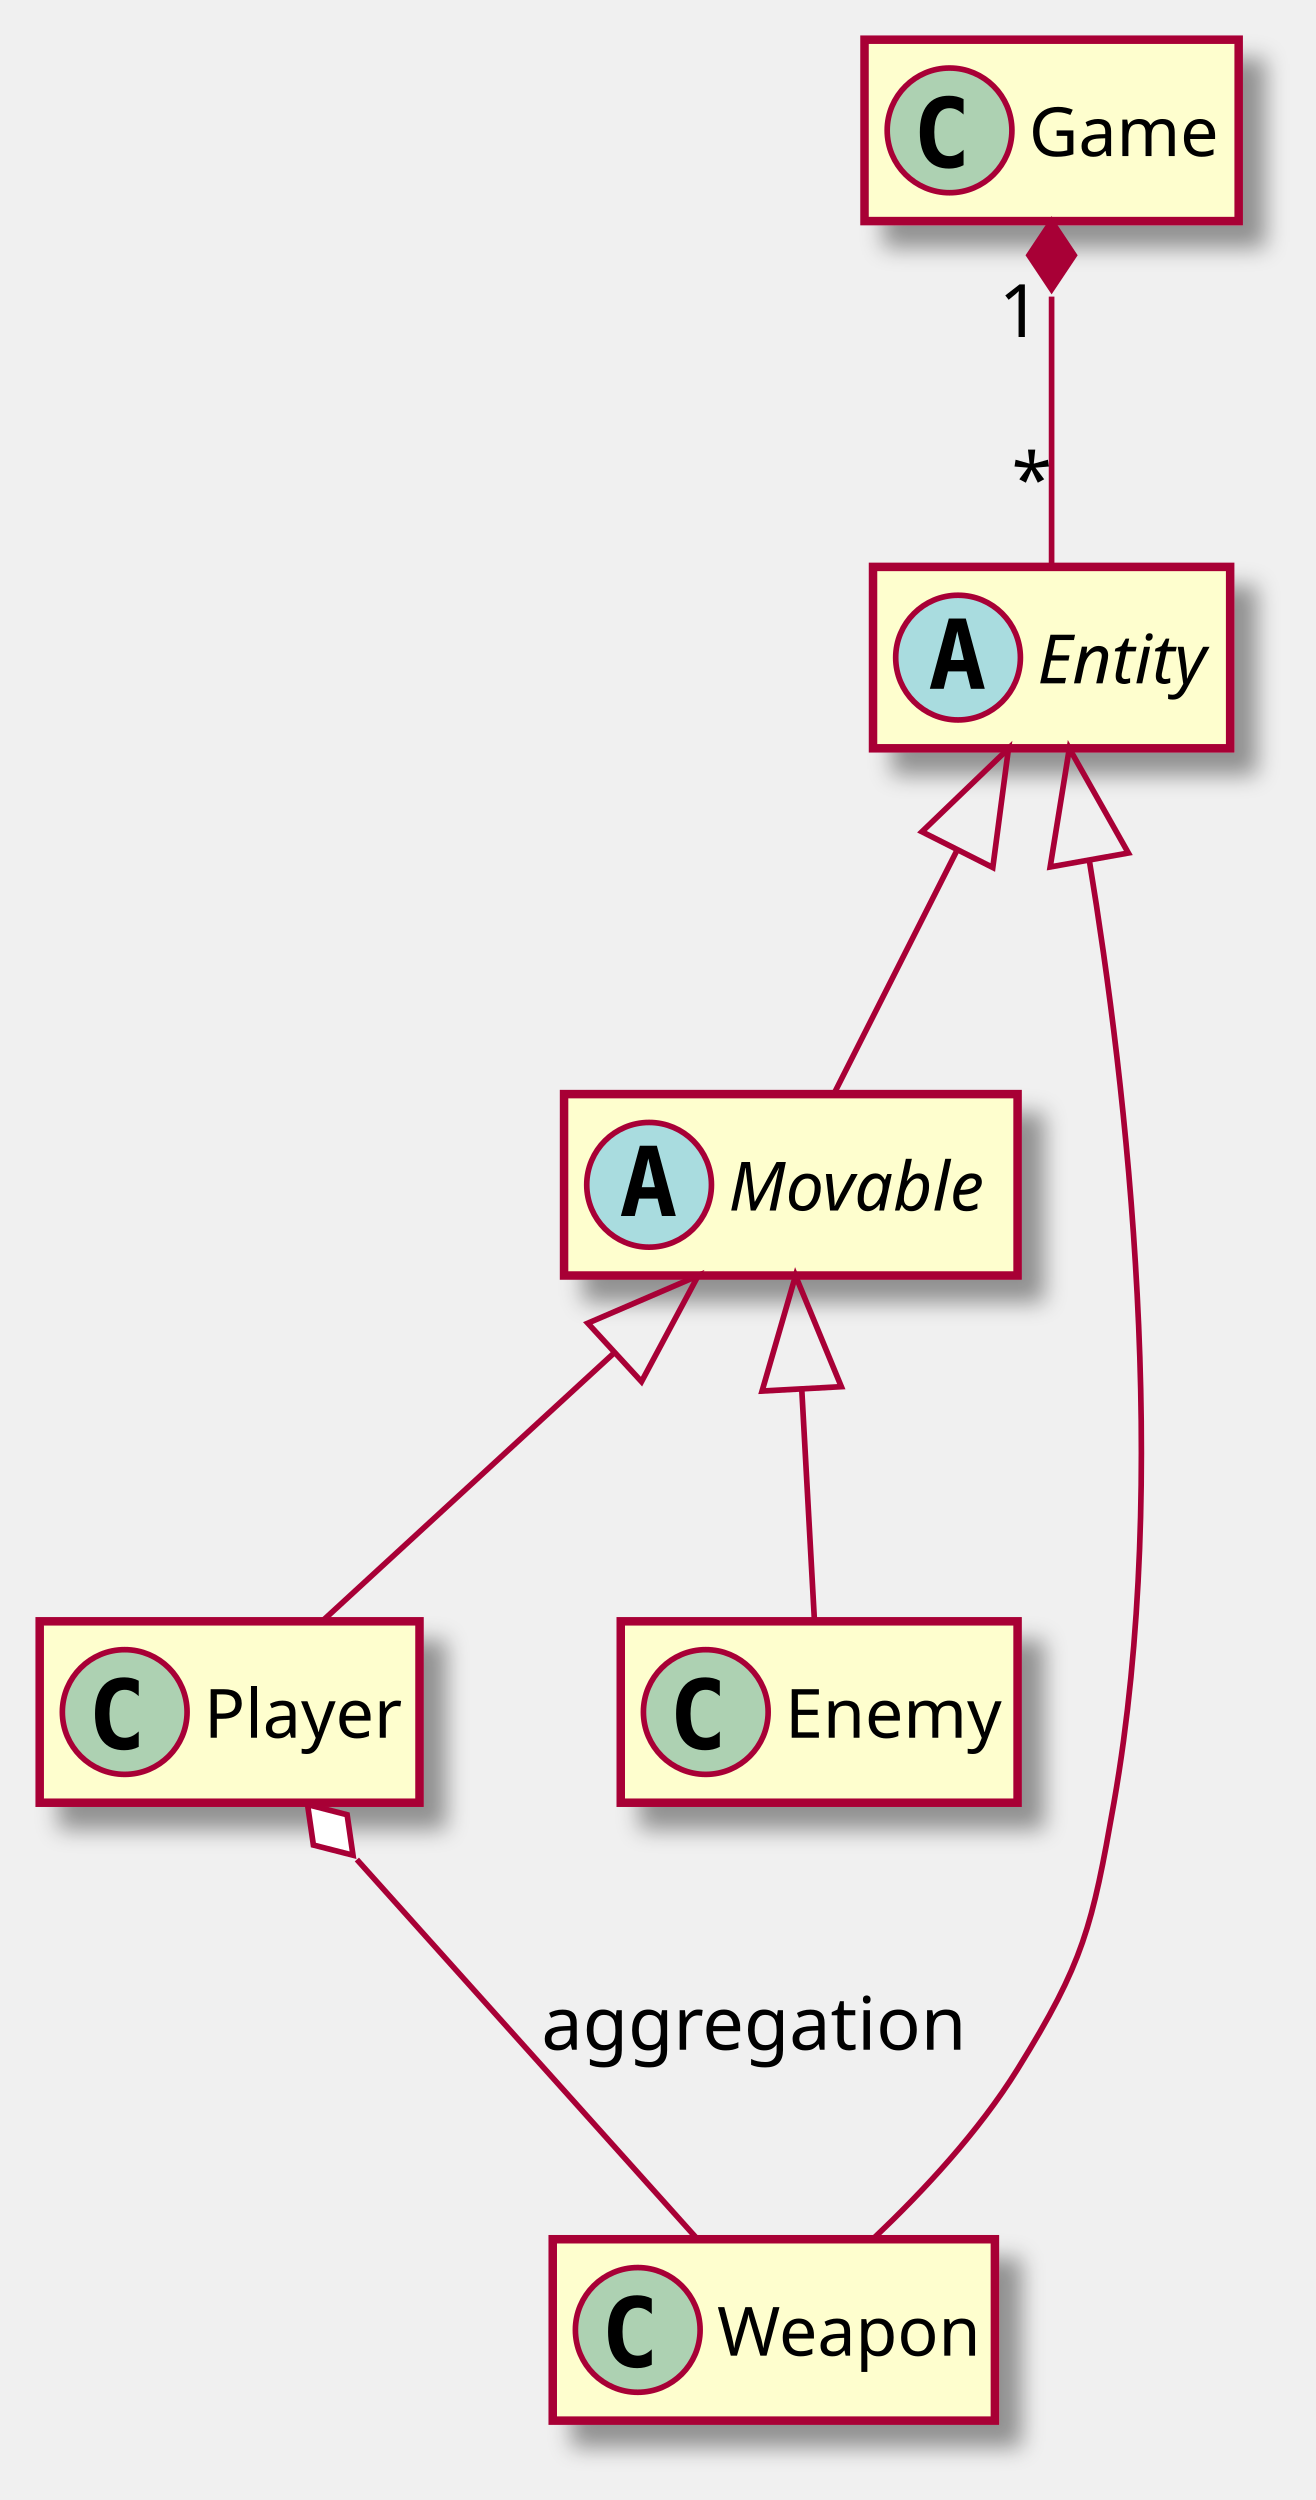
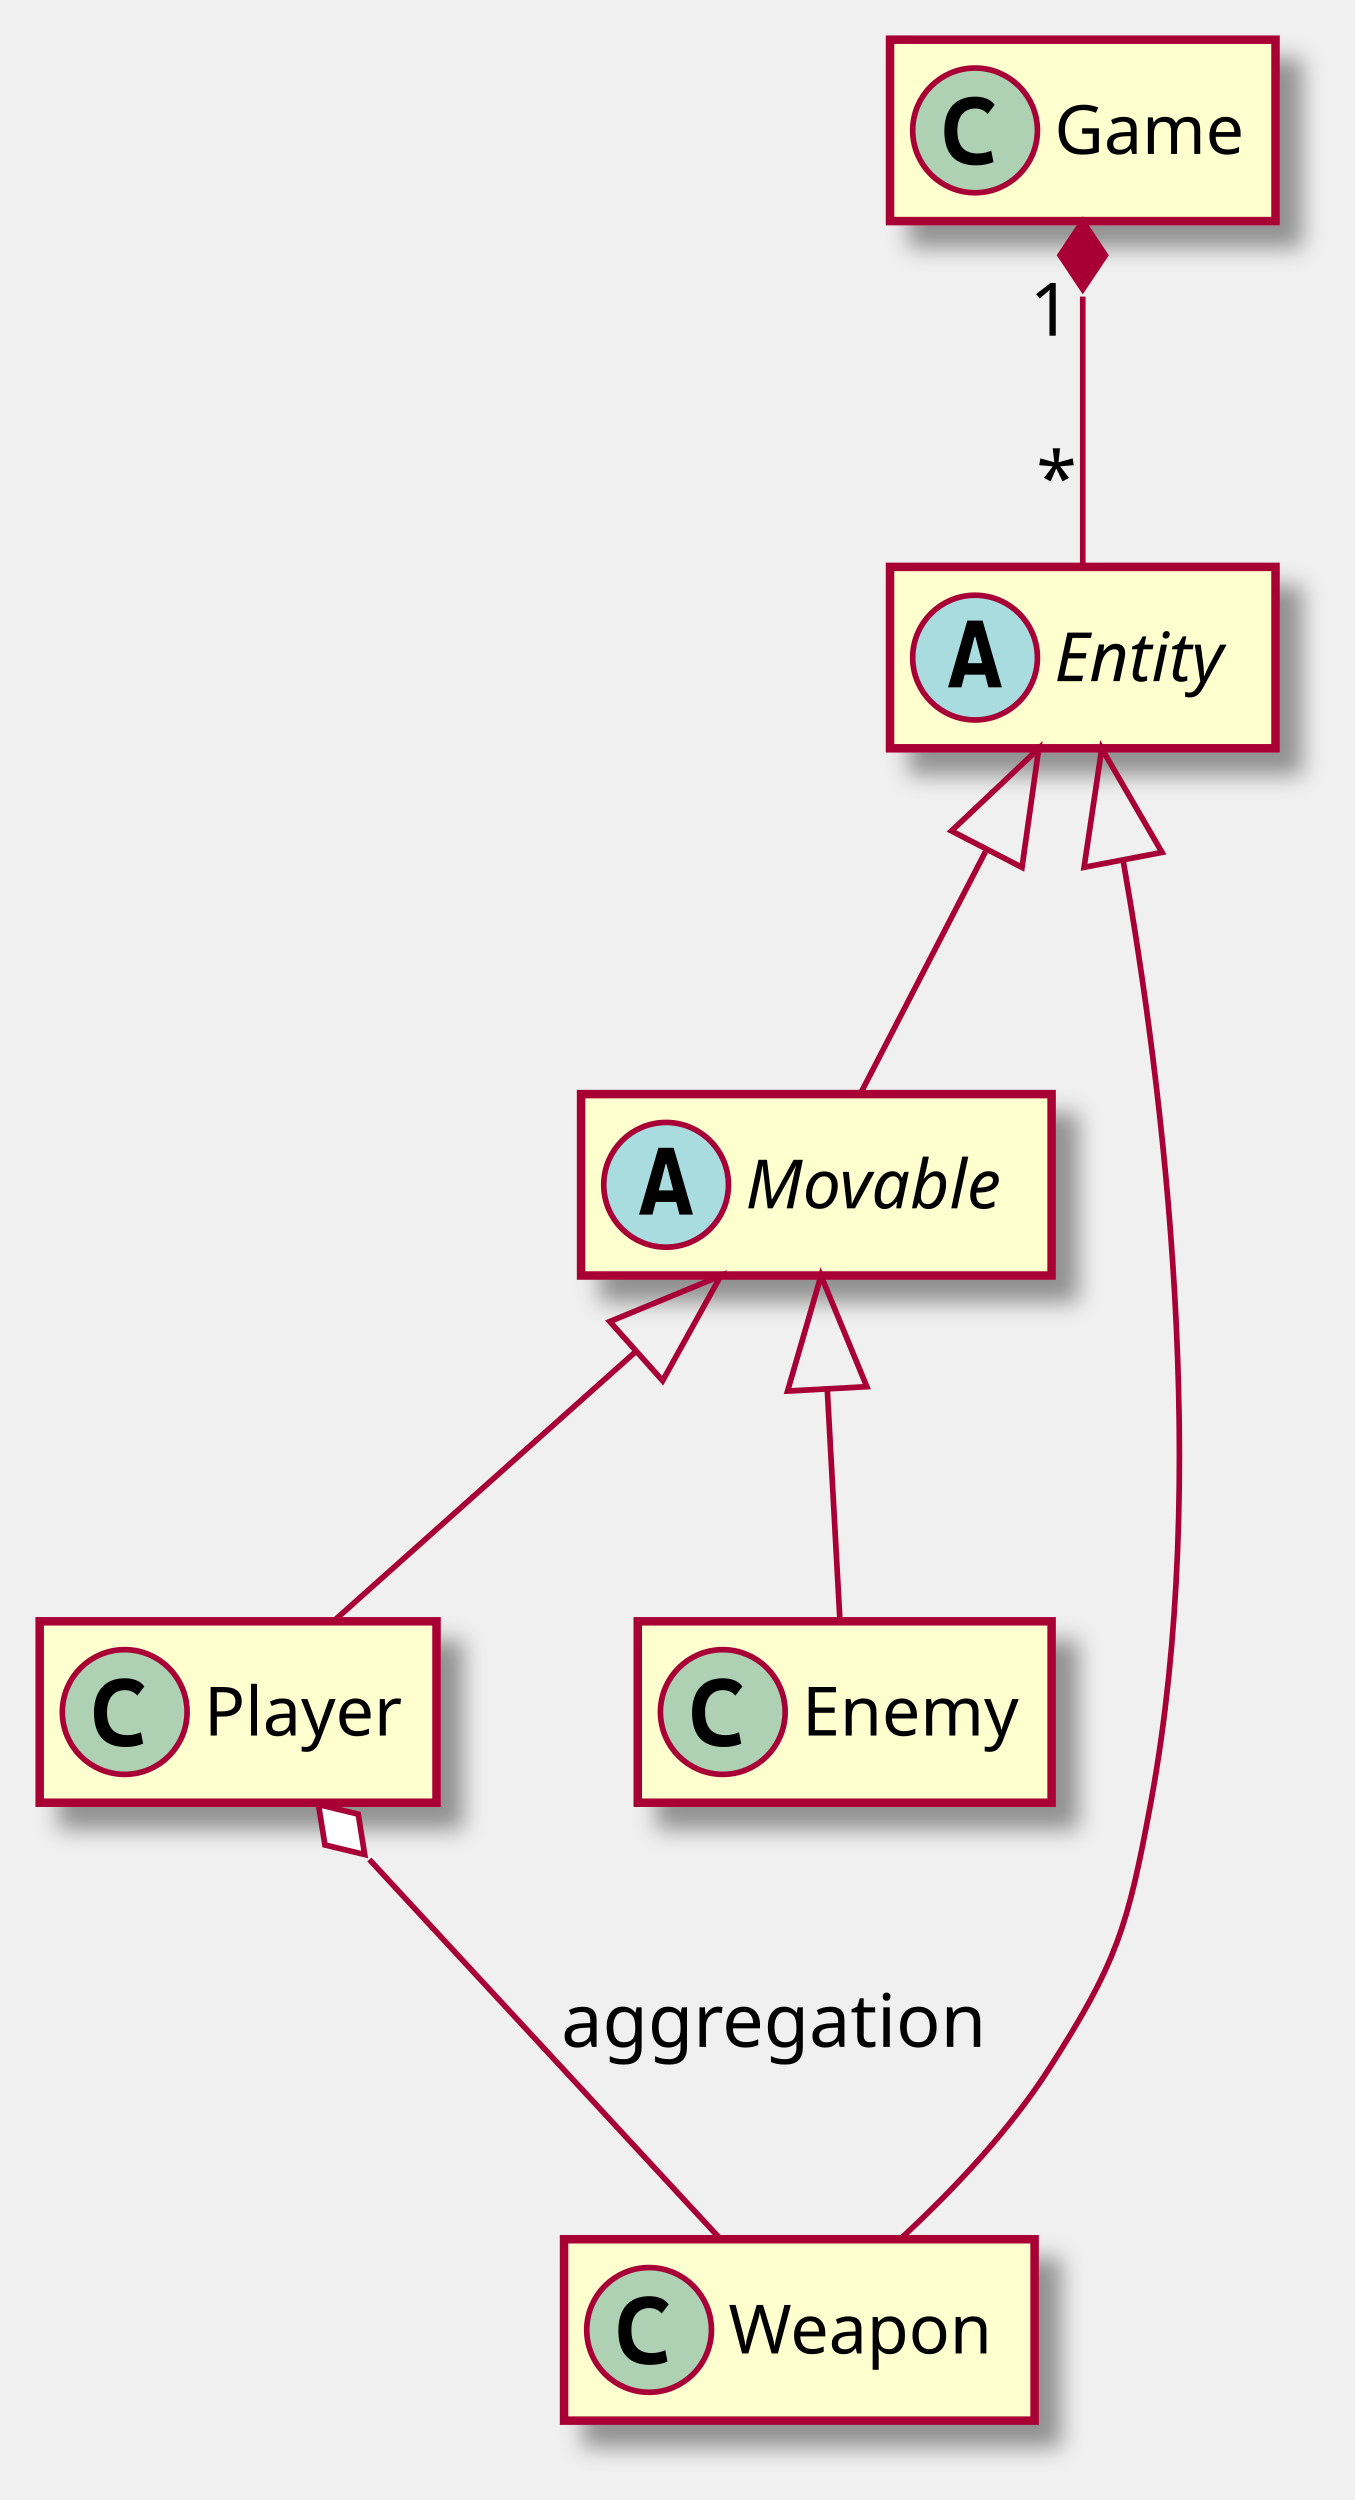
- <svg xmlns="http://www.w3.org/2000/svg" contentScriptType="application/ecmascript" contentStyleType="text/css" height="441px" preserveAspectRatio="none" style="width:232px;height:441px;background:#FFFFFF;" version="1.1" viewBox="0 0 232 441" width="232px" zoomAndPan="magnify">
+ <svg xmlns="http://www.w3.org/2000/svg" contentScriptType="application/ecmascript" contentStyleType="text/css" height="441px" preserveAspectRatio="none" style="width:239px;height:441px;" version="1.1" viewBox="0 0 239 441" width="239px" zoomAndPan="magnify">
  <defs>
    <filter height="300%" id="f1szxrufhimpxy" width="300%" x="-1" y="-1">
      <feGaussianBlur result="blurOut" stdDeviation="2.0" />
      <feColorMatrix in="blurOut" result="blurOut2" type="matrix" values="0 0 0 0 0 0 0 0 0 0 0 0 0 0 0 0 0 0 .4 0" />
      <feOffset dx="4.0" dy="4.0" in="blurOut2" result="blurOut3" />
      <feBlend in="SourceGraphic" in2="blurOut3" mode="normal" />
    </filter>
  </defs>
  <g>
-     <rect codeLine="1" fill="#FEFECE" filter="url(#f1szxrufhimpxy)" height="32" id="Entity" style="stroke:#A80036;stroke-width:1.5;" width="63" x="154" y="100" />
-     <ellipse cx="169" cy="116" fill="#A9DCDF" rx="11" ry="11" style="stroke:#A80036;stroke-width:1.0;" />
-     <path d="M168.863,111.348 L167.709,116.42 L170.025,116.42 Z M167.369,109.107 L170.366,109.107 L173.711,121.5 L171.262,121.5 L170.499,118.437 L167.22,118.437 L166.473,121.5 L164.024,121.5 Z " fill="#000000" />
-     <text fill="#000000" font-family="sans-serif" font-size="12" font-style="italic" lengthAdjust="spacing" textLength="31" x="183" y="120.535">Entity</text>
-     <rect codeLine="4" fill="#FEFECE" filter="url(#f1szxrufhimpxy)" height="32" id="Movable" style="stroke:#A80036;stroke-width:1.5;" width="80" x="99.5" y="193" />
-     <ellipse cx="114.5" cy="209" fill="#A9DCDF" rx="11" ry="11" style="stroke:#A80036;stroke-width:1.0;" />
-     <path d="M114.363,204.348 L113.21,209.42 L115.525,209.42 Z M112.869,202.107 L115.866,202.107 L119.211,214.5 L116.762,214.5 L115.999,211.437 L112.72,211.437 L111.973,214.5 L109.524,214.5 Z " fill="#000000" />
-     <text fill="#000000" font-family="sans-serif" font-size="12" font-style="italic" lengthAdjust="spacing" textLength="48" x="128.5" y="213.535">Movable</text>
-     <rect fill="#FEFECE" filter="url(#f1szxrufhimpxy)" height="32" id="Weapon" style="stroke:#A80036;stroke-width:1.5;" width="78" x="97.5" y="395" />
-     <ellipse cx="112.5" cy="411" fill="#ADD1B2" rx="11" ry="11" style="stroke:#A80036;stroke-width:1.0;" />
-     <path d="M114.973,417.143 Q114.392,417.442 113.753,417.591 Q113.114,417.741 112.408,417.741 Q109.901,417.741 108.582,416.089 Q107.262,414.437 107.262,411.316 Q107.262,408.187 108.582,406.535 Q109.901,404.883 112.408,404.883 Q113.114,404.883 113.761,405.032 Q114.409,405.182 114.973,405.481 L114.973,408.203 Q114.342,407.622 113.749,407.352 Q113.155,407.082 112.524,407.082 Q111.18,407.082 110.495,408.149 Q109.81,409.216 109.81,411.316 Q109.81,413.408 110.495,414.474 Q111.18,415.541 112.524,415.541 Q113.155,415.541 113.749,415.271 Q114.342,415.002 114.973,414.42 Z " fill="#000000" />
-     <text fill="#000000" font-family="sans-serif" font-size="12" lengthAdjust="spacing" textLength="46" x="126.5" y="415.535">Weapon</text>
-     <rect fill="#FEFECE" filter="url(#f1szxrufhimpxy)" height="32" id="Player" style="stroke:#A80036;stroke-width:1.5;" width="67" x="7" y="286" />
+     <rect codeLine="1" fill="#FEFECE" filter="url(#f1szxrufhimpxy)" height="32" id="Entity" style="stroke:#A80036;stroke-width:1.5;" width="68" x="157" y="100" />
+     <ellipse cx="172" cy="116" fill="#A9DCDF" rx="11" ry="11" style="stroke:#A80036;stroke-width:1.0;" />
+     <path d="M167.234,121.25 L169.594,121.25 L170.172,119.016 L173.781,119.016 L174.359,121.25 L176.734,121.25 L173.328,109.469 L170.641,109.469 L167.234,121.25 Z M170.703,116.984 L171.906,112.344 L172.062,112.344 L173.266,116.984 L170.703,116.984 Z " fill="#000000" />
+     <text fill="#000000" font-family="sans-serif" font-size="12" font-style="italic" lengthAdjust="spacing" textLength="36" x="186" y="120.154">Entity</text>
+     <rect codeLine="4" fill="#FEFECE" filter="url(#f1szxrufhimpxy)" height="32" id="Movable" style="stroke:#A80036;stroke-width:1.5;" width="83" x="102.5" y="193" />
+     <ellipse cx="117.5" cy="209" fill="#A9DCDF" rx="11" ry="11" style="stroke:#A80036;stroke-width:1.0;" />
+     <path d="M112.734,214.25 L115.094,214.25 L115.672,212.016 L119.281,212.016 L119.859,214.25 L122.234,214.25 L118.828,202.469 L116.141,202.469 L112.734,214.25 Z M116.203,209.984 L117.406,205.344 L117.562,205.344 L118.766,209.984 L116.203,209.984 Z " fill="#000000" />
+     <text fill="#000000" font-family="sans-serif" font-size="12" font-style="italic" lengthAdjust="spacing" textLength="51" x="131.5" y="213.154">Movable</text>
+     <rect fill="#FEFECE" filter="url(#f1szxrufhimpxy)" height="32" id="Weapon" style="stroke:#A80036;stroke-width:1.5;" width="83" x="99.5" y="395" />
+     <ellipse cx="114.5" cy="411" fill="#ADD1B2" rx="11" ry="11" style="stroke:#A80036;stroke-width:1.0;" />
+     <path d="M114.703,417.172 C115.75,417.172 116.766,416.984 117.75,416.594 L117.359,414.578 C116.578,414.906 115.812,415.078 114.984,415.078 C112.594,415.078 111.375,413.719 111.375,411 C111.375,408.547 112.625,407.141 114.531,407.141 C115.422,407.141 116.234,407.5 116.719,408.109 L117.953,406.5 C117.328,405.562 116.078,405.047 114.516,405.047 C111.047,405.047 109.078,407.25 109.078,411.094 C109.078,415.141 110.969,417.172 114.703,417.172 Z " fill="#000000" />
+     <text fill="#000000" font-family="sans-serif" font-size="12" lengthAdjust="spacing" textLength="51" x="128.5" y="415.154">Weapon</text>
+     <rect fill="#FEFECE" filter="url(#f1szxrufhimpxy)" height="32" id="Player" style="stroke:#A80036;stroke-width:1.5;" width="70" x="7" y="286" />
    <ellipse cx="22" cy="302" fill="#ADD1B2" rx="11" ry="11" style="stroke:#A80036;stroke-width:1.0;" />
-     <path d="M24.473,308.143 Q23.892,308.442 23.253,308.591 Q22.614,308.741 21.908,308.741 Q19.401,308.741 18.081,307.089 Q16.762,305.437 16.762,302.316 Q16.762,299.187 18.081,297.535 Q19.401,295.883 21.908,295.883 Q22.614,295.883 23.261,296.032 Q23.909,296.182 24.473,296.481 L24.473,299.203 Q23.842,298.622 23.249,298.352 Q22.655,298.082 22.024,298.082 Q20.68,298.082 19.995,299.149 Q19.31,300.216 19.31,302.316 Q19.31,304.408 19.995,305.474 Q20.68,306.541 22.024,306.541 Q22.655,306.541 23.249,306.271 Q23.842,306.002 24.473,305.42 Z " fill="#000000" />
-     <text fill="#000000" font-family="sans-serif" font-size="12" lengthAdjust="spacing" textLength="35" x="36" y="306.535">Player</text>
-     <rect fill="#FEFECE" filter="url(#f1szxrufhimpxy)" height="32" id="Enemy" style="stroke:#A80036;stroke-width:1.5;" width="70" x="109.5" y="286" />
-     <ellipse cx="124.5" cy="302" fill="#ADD1B2" rx="11" ry="11" style="stroke:#A80036;stroke-width:1.0;" />
-     <path d="M126.973,308.143 Q126.392,308.442 125.753,308.591 Q125.114,308.741 124.408,308.741 Q121.901,308.741 120.582,307.089 Q119.262,305.437 119.262,302.316 Q119.262,299.187 120.582,297.535 Q121.901,295.883 124.408,295.883 Q125.114,295.883 125.761,296.032 Q126.409,296.182 126.973,296.481 L126.973,299.203 Q126.342,298.622 125.749,298.352 Q125.155,298.082 124.524,298.082 Q123.18,298.082 122.495,299.149 Q121.81,300.216 121.81,302.316 Q121.81,304.408 122.495,305.474 Q123.18,306.541 124.524,306.541 Q125.155,306.541 125.749,306.271 Q126.342,306.002 126.973,305.42 Z " fill="#000000" />
-     <text fill="#000000" font-family="sans-serif" font-size="12" lengthAdjust="spacing" textLength="38" x="138.5" y="306.535">Enemy</text>
-     <rect fill="#FEFECE" filter="url(#f1szxrufhimpxy)" height="32" id="Game" style="stroke:#A80036;stroke-width:1.5;" width="66" x="152.5" y="7" />
-     <ellipse cx="167.5" cy="23" fill="#ADD1B2" rx="11" ry="11" style="stroke:#A80036;stroke-width:1.0;" />
-     <path d="M169.973,29.143 Q169.392,29.442 168.753,29.591 Q168.114,29.741 167.408,29.741 Q164.901,29.741 163.582,28.089 Q162.262,26.437 162.262,23.316 Q162.262,20.186 163.582,18.535 Q164.901,16.883 167.408,16.883 Q168.114,16.883 168.761,17.032 Q169.409,17.182 169.973,17.48 L169.973,20.203 Q169.342,19.622 168.749,19.352 Q168.155,19.082 167.524,19.082 Q166.18,19.082 165.495,20.149 Q164.81,21.216 164.81,23.316 Q164.81,25.408 165.495,26.474 Q166.18,27.541 167.524,27.541 Q168.155,27.541 168.749,27.271 Q169.342,27.002 169.973,26.42 Z " fill="#000000" />
-     <text fill="#000000" font-family="sans-serif" font-size="12" lengthAdjust="spacing" textLength="34" x="181.5" y="27.535">Game</text>
-     <path codeLine="2" d="M168.7,150.23 C161.3,164.88 152.97,181.35 147.11,192.95 " fill="none" id="Entity-backto-Movable" style="stroke:#A80036;stroke-width:1.0;" />
-     <polygon fill="none" points="162.63,146.72,177.9,132.03,175.13,153.03,162.63,146.72" style="stroke:#A80036;stroke-width:1.0;" />
-     <path codeLine="3" d="M192.15,151.75 C198.77,192.05 206.61,260.32 196.5,318 C192.66,339.88 191.2,346.12 179.5,365 C172.67,376.02 162.79,386.6 154.23,394.73 " fill="none" id="Entity-backto-Weapon" style="stroke:#A80036;stroke-width:1.0;" />
-     <polygon fill="none" points="185.25,152.93,188.63,132.02,199.04,150.47,185.25,152.93" style="stroke:#A80036;stroke-width:1.0;" />
-     <path codeLine="5" d="M108.17,238.8 C91.14,254.45 70.78,273.17 56.87,285.95 " fill="none" id="Movable-backto-Player" style="stroke:#A80036;stroke-width:1.0;" />
-     <polygon fill="none" points="103.69,233.41,123.15,225.03,113.16,243.72,103.69,233.41" style="stroke:#A80036;stroke-width:1.0;" />
-     <path codeLine="6" d="M141.44,245.24 C142.21,259.36 143.06,274.88 143.67,285.95 " fill="none" id="Movable-backto-Enemy" style="stroke:#A80036;stroke-width:1.0;" />
-     <polygon fill="none" points="134.43,245.38,140.33,225.03,148.41,244.61,134.43,245.38" style="stroke:#A80036;stroke-width:1.0;" />
-     <path codeLine="7" d="M185.5,52.32 C185.5,68.07 185.5,87.03 185.5,99.95 " fill="none" id="Game-backto-Entity" style="stroke:#A80036;stroke-width:1.0;" />
-     <polygon fill="#A80036" points="185.5,39.03,181.5,45.03,185.5,51.03,189.5,45.03,185.5,39.03" style="stroke:#A80036;stroke-width:1.0;" />
-     <text fill="#000000" font-family="sans-serif" font-size="13" lengthAdjust="spacing" textLength="8" x="176.175" y="59.444">1</text>
-     <text fill="#000000" font-family="sans-serif" font-size="13" lengthAdjust="spacing" textLength="6" x="178.431" y="89.184">*</text>
-     <path codeLine="8" d="M62.95,328.02 C81.47,348.67 107.17,377.31 122.77,394.7 " fill="none" id="Player-backto-Weapon" style="stroke:#A80036;stroke-width:1.0;" />
-     <polygon fill="#FFFFFF" points="54.25,318.33,55.283,325.467,62.268,327.258,61.235,320.121,54.25,318.33" style="stroke:#A80036;stroke-width:1.0;" />
-     <text fill="#000000" font-family="sans-serif" font-size="13" lengthAdjust="spacing" textLength="75" x="95.5" y="361.568">aggregation</text>
+     <path d="M22.203,308.172 C23.25,308.172 24.266,307.984 25.25,307.594 L24.859,305.578 C24.078,305.906 23.312,306.078 22.484,306.078 C20.094,306.078 18.875,304.719 18.875,302 C18.875,299.547 20.125,298.141 22.031,298.141 C22.922,298.141 23.734,298.5 24.219,299.109 L25.453,297.5 C24.828,296.562 23.578,296.047 22.016,296.047 C18.547,296.047 16.578,298.25 16.578,302.094 C16.578,306.141 18.469,308.172 22.203,308.172 Z " fill="#000000" />
+     <text fill="#000000" font-family="sans-serif" font-size="12" lengthAdjust="spacing" textLength="38" x="36" y="306.154">Player</text>
+     <rect fill="#FEFECE" filter="url(#f1szxrufhimpxy)" height="32" id="Enemy" style="stroke:#A80036;stroke-width:1.5;" width="73" x="112.5" y="286" />
+     <ellipse cx="127.5" cy="302" fill="#ADD1B2" rx="11" ry="11" style="stroke:#A80036;stroke-width:1.0;" />
+     <path d="M127.703,308.172 C128.75,308.172 129.766,307.984 130.75,307.594 L130.359,305.578 C129.578,305.906 128.812,306.078 127.984,306.078 C125.594,306.078 124.375,304.719 124.375,302 C124.375,299.547 125.625,298.141 127.531,298.141 C128.422,298.141 129.234,298.5 129.719,299.109 L130.953,297.5 C130.328,296.562 129.078,296.047 127.516,296.047 C124.047,296.047 122.078,298.25 122.078,302.094 C122.078,306.141 123.969,308.172 127.703,308.172 Z " fill="#000000" />
+     <text fill="#000000" font-family="sans-serif" font-size="12" lengthAdjust="spacing" textLength="41" x="141.5" y="306.154">Enemy</text>
+     <rect fill="#FEFECE" filter="url(#f1szxrufhimpxy)" height="32" id="Game" style="stroke:#A80036;stroke-width:1.5;" width="68" x="157" y="7" />
+     <ellipse cx="172" cy="23" fill="#ADD1B2" rx="11" ry="11" style="stroke:#A80036;stroke-width:1.0;" />
+     <path d="M172.203,29.172 C173.25,29.172 174.266,28.984 175.25,28.594 L174.859,26.578 C174.078,26.906 173.312,27.078 172.484,27.078 C170.094,27.078 168.875,25.719 168.875,23 C168.875,20.547 170.125,19.141 172.031,19.141 C172.922,19.141 173.734,19.5 174.219,20.109 L175.453,18.5 C174.828,17.562 173.578,17.047 172.016,17.047 C168.547,17.047 166.578,19.25 166.578,23.094 C166.578,27.141 168.469,29.172 172.203,29.172 Z " fill="#000000" />
+     <text fill="#000000" font-family="sans-serif" font-size="12" lengthAdjust="spacing" textLength="36" x="186" y="27.154">Game</text>
+     <path codeLine="2" d="M173.84,150.23 C166.27,164.88 157.76,181.35 151.77,192.95 " fill="none" id="Entity-backto-Movable" style="stroke:#A80036;stroke-width:1.0;" />
+     <polygon fill="none" points="167.84,146.58,183.24,132.03,180.28,153.01,167.84,146.58" style="stroke:#A80036;stroke-width:1.0;" />
+     <path codeLine="3" d="M198.12,151.78 C205.22,192.1 213.65,260.41 203,318 C198.93,340 197.07,346.17 185,365 C177.92,376.04 167.81,386.62 159.07,394.74 " fill="none" id="Entity-backto-Weapon" style="stroke:#A80036;stroke-width:1.0;" />
+     <polygon fill="none" points="191.23,152.99,194.35,132.03,204.98,150.36,191.23,152.99" style="stroke:#A80036;stroke-width:1.0;" />
+     <path codeLine="5" d="M111.99,238.56 C94.39,254.26 73.27,273.1 58.87,285.95 " fill="none" id="Movable-backto-Player" style="stroke:#A80036;stroke-width:1.0;" />
+     <polygon fill="none" points="107.57,233.12,127.16,225.03,116.89,243.56,107.57,233.12" style="stroke:#A80036;stroke-width:1.0;" />
+     <path codeLine="6" d="M145.94,245.24 C146.71,259.36 147.56,274.88 148.17,285.95 " fill="none" id="Movable-backto-Enemy" style="stroke:#A80036;stroke-width:1.0;" />
+     <polygon fill="none" points="138.93,245.38,144.83,225.03,152.91,244.61,138.93,245.38" style="stroke:#A80036;stroke-width:1.0;" />
+     <path codeLine="7" d="M191,52.32 C191,68.07 191,87.03 191,99.95 " fill="none" id="Game-backto-Entity" style="stroke:#A80036;stroke-width:1.0;" />
+     <polygon fill="#A80036" points="191,39.03,187,45.03,191,51.03,195,45.03,191,39.03" style="stroke:#A80036;stroke-width:1.0;" />
+     <text fill="#000000" font-family="sans-serif" font-size="13" lengthAdjust="spacing" textLength="8" x="181.625" y="59.208">1</text>
+     <text fill="#000000" font-family="sans-serif" font-size="13" lengthAdjust="spacing" textLength="7" x="182.797" y="88.944">*</text>
+     <path codeLine="8" d="M65.15,328.02 C84.26,348.67 110.75,377.31 126.84,394.7 " fill="none" id="Player-backto-Weapon" style="stroke:#A80036;stroke-width:1.0;" />
+     <polygon fill="#FFFFFF" points="56.18,318.33,57.318,325.451,64.329,327.139,63.191,320.018,56.18,318.33" style="stroke:#A80036;stroke-width:1.0;" />
+     <text fill="#000000" font-family="sans-serif" font-size="13" lengthAdjust="spacing" textLength="77" x="99" y="361.067">aggregation</text>
  </g>
</svg>
